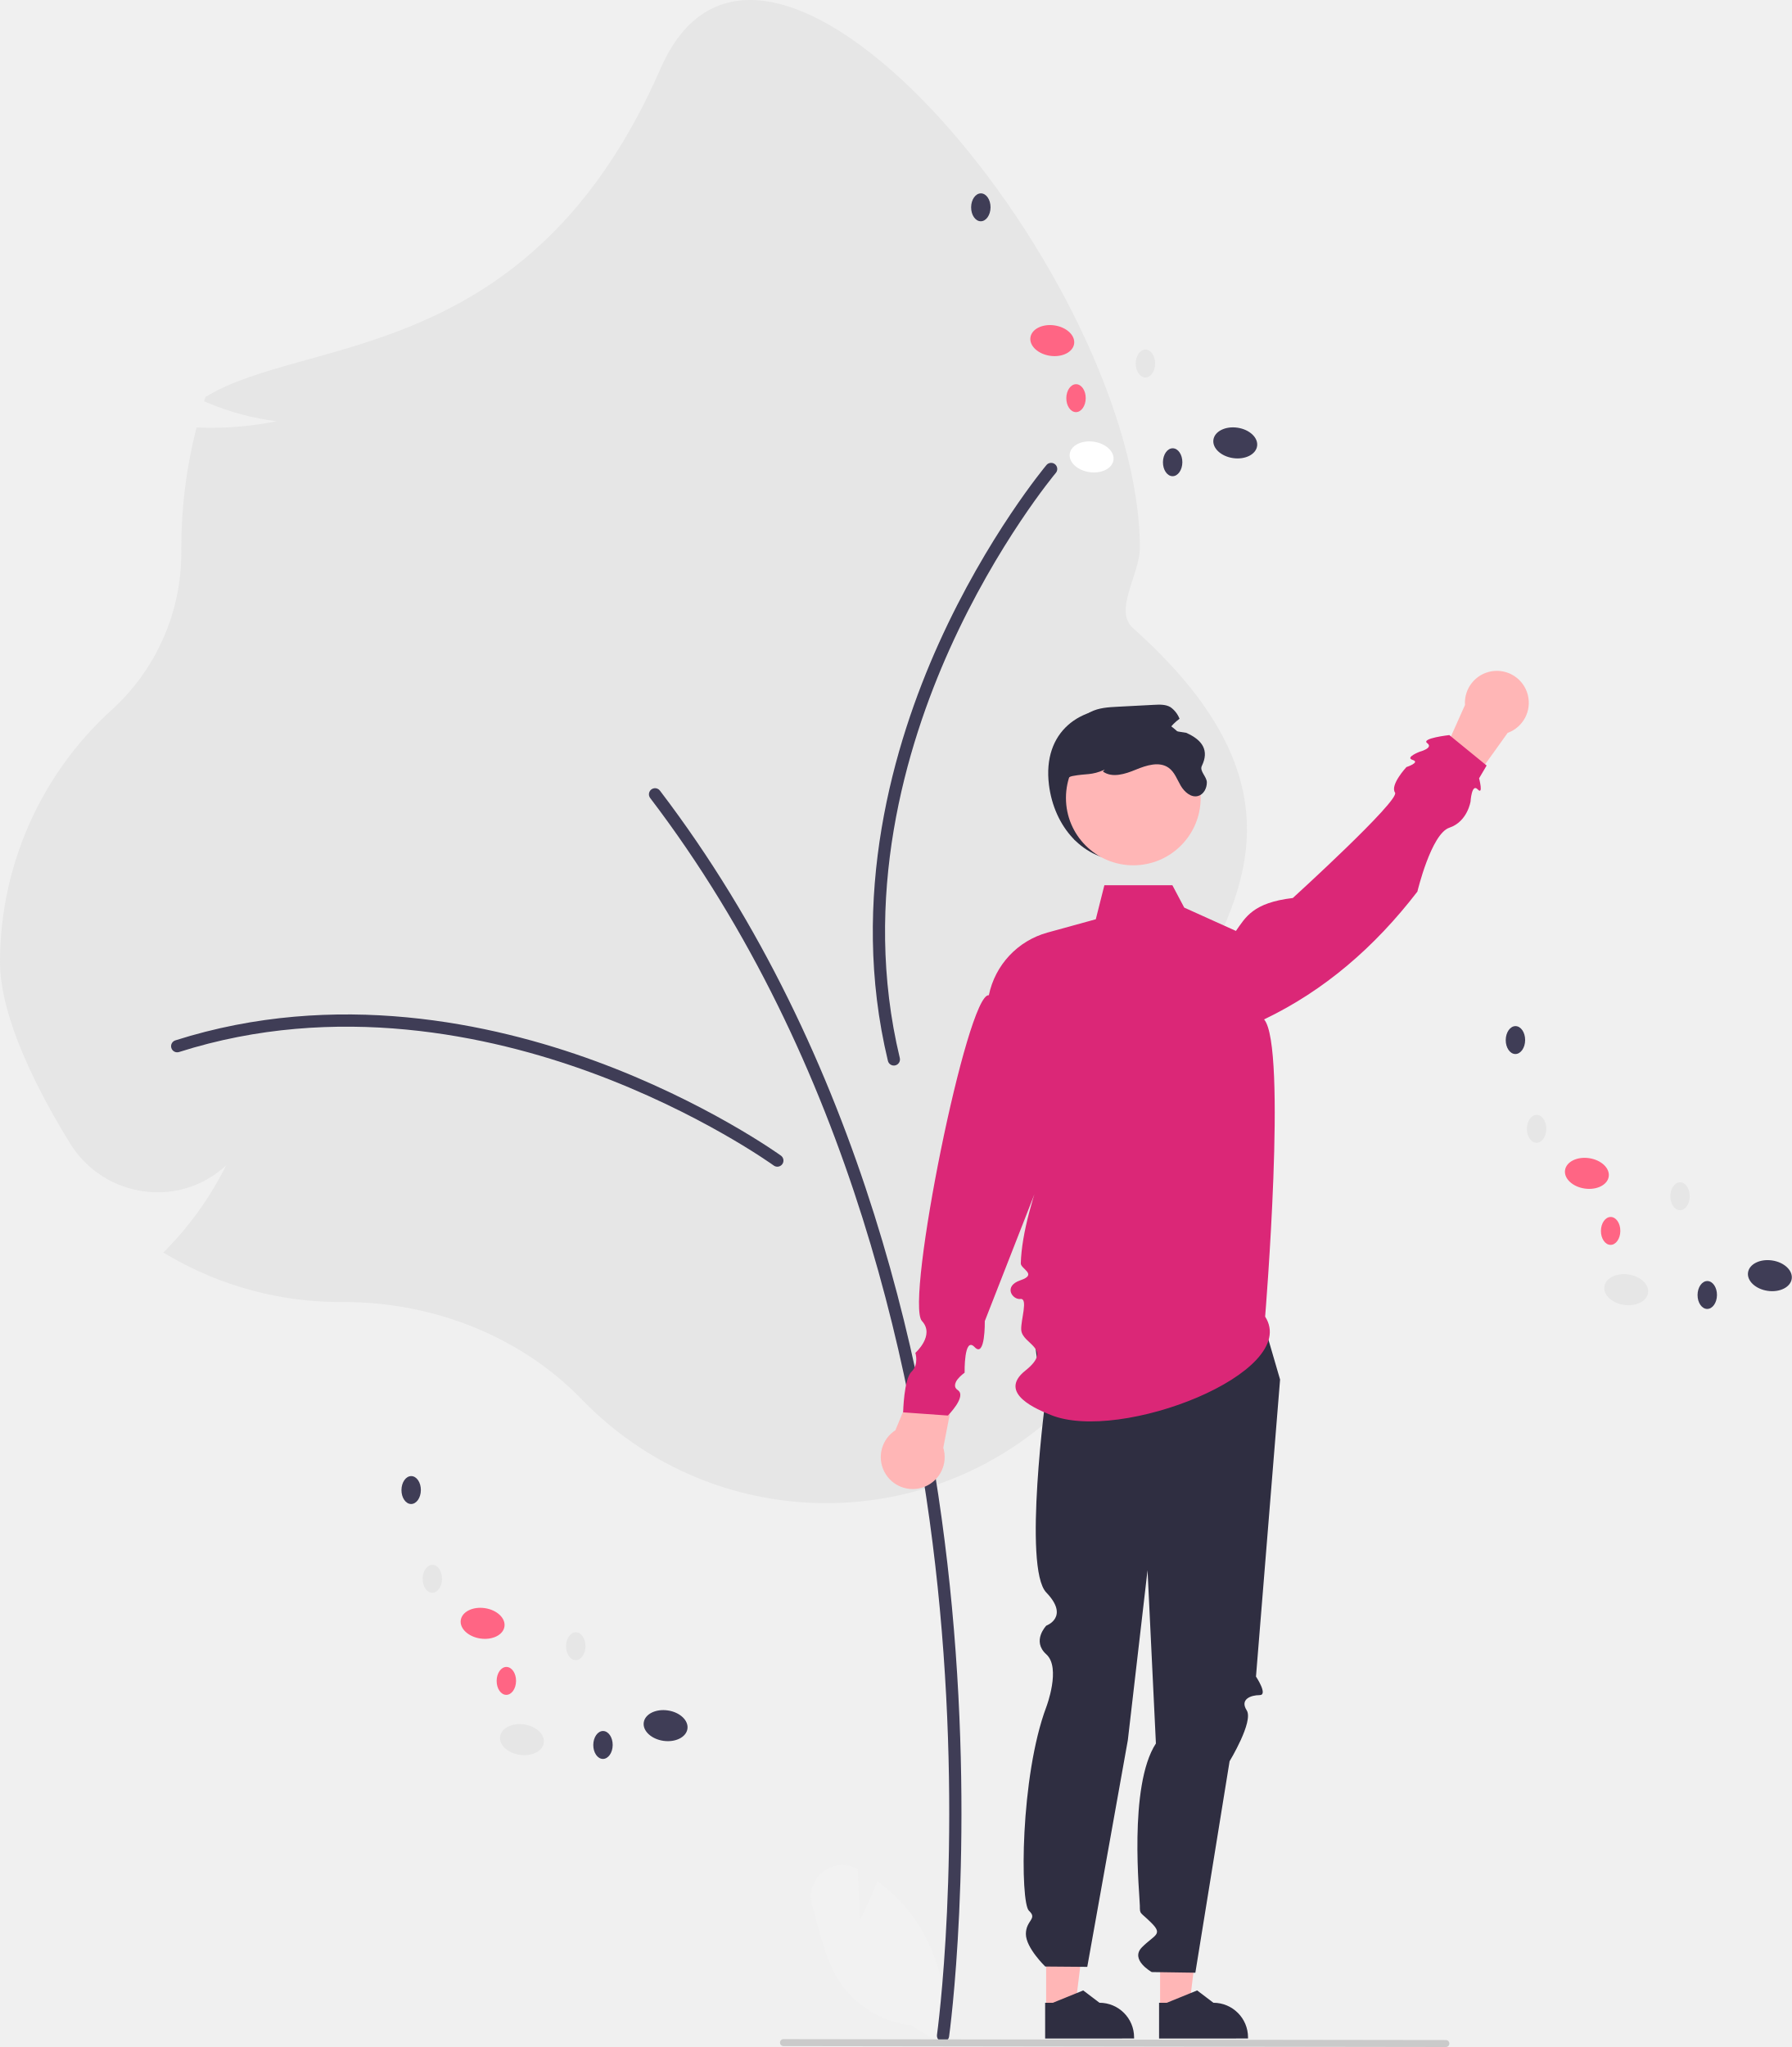
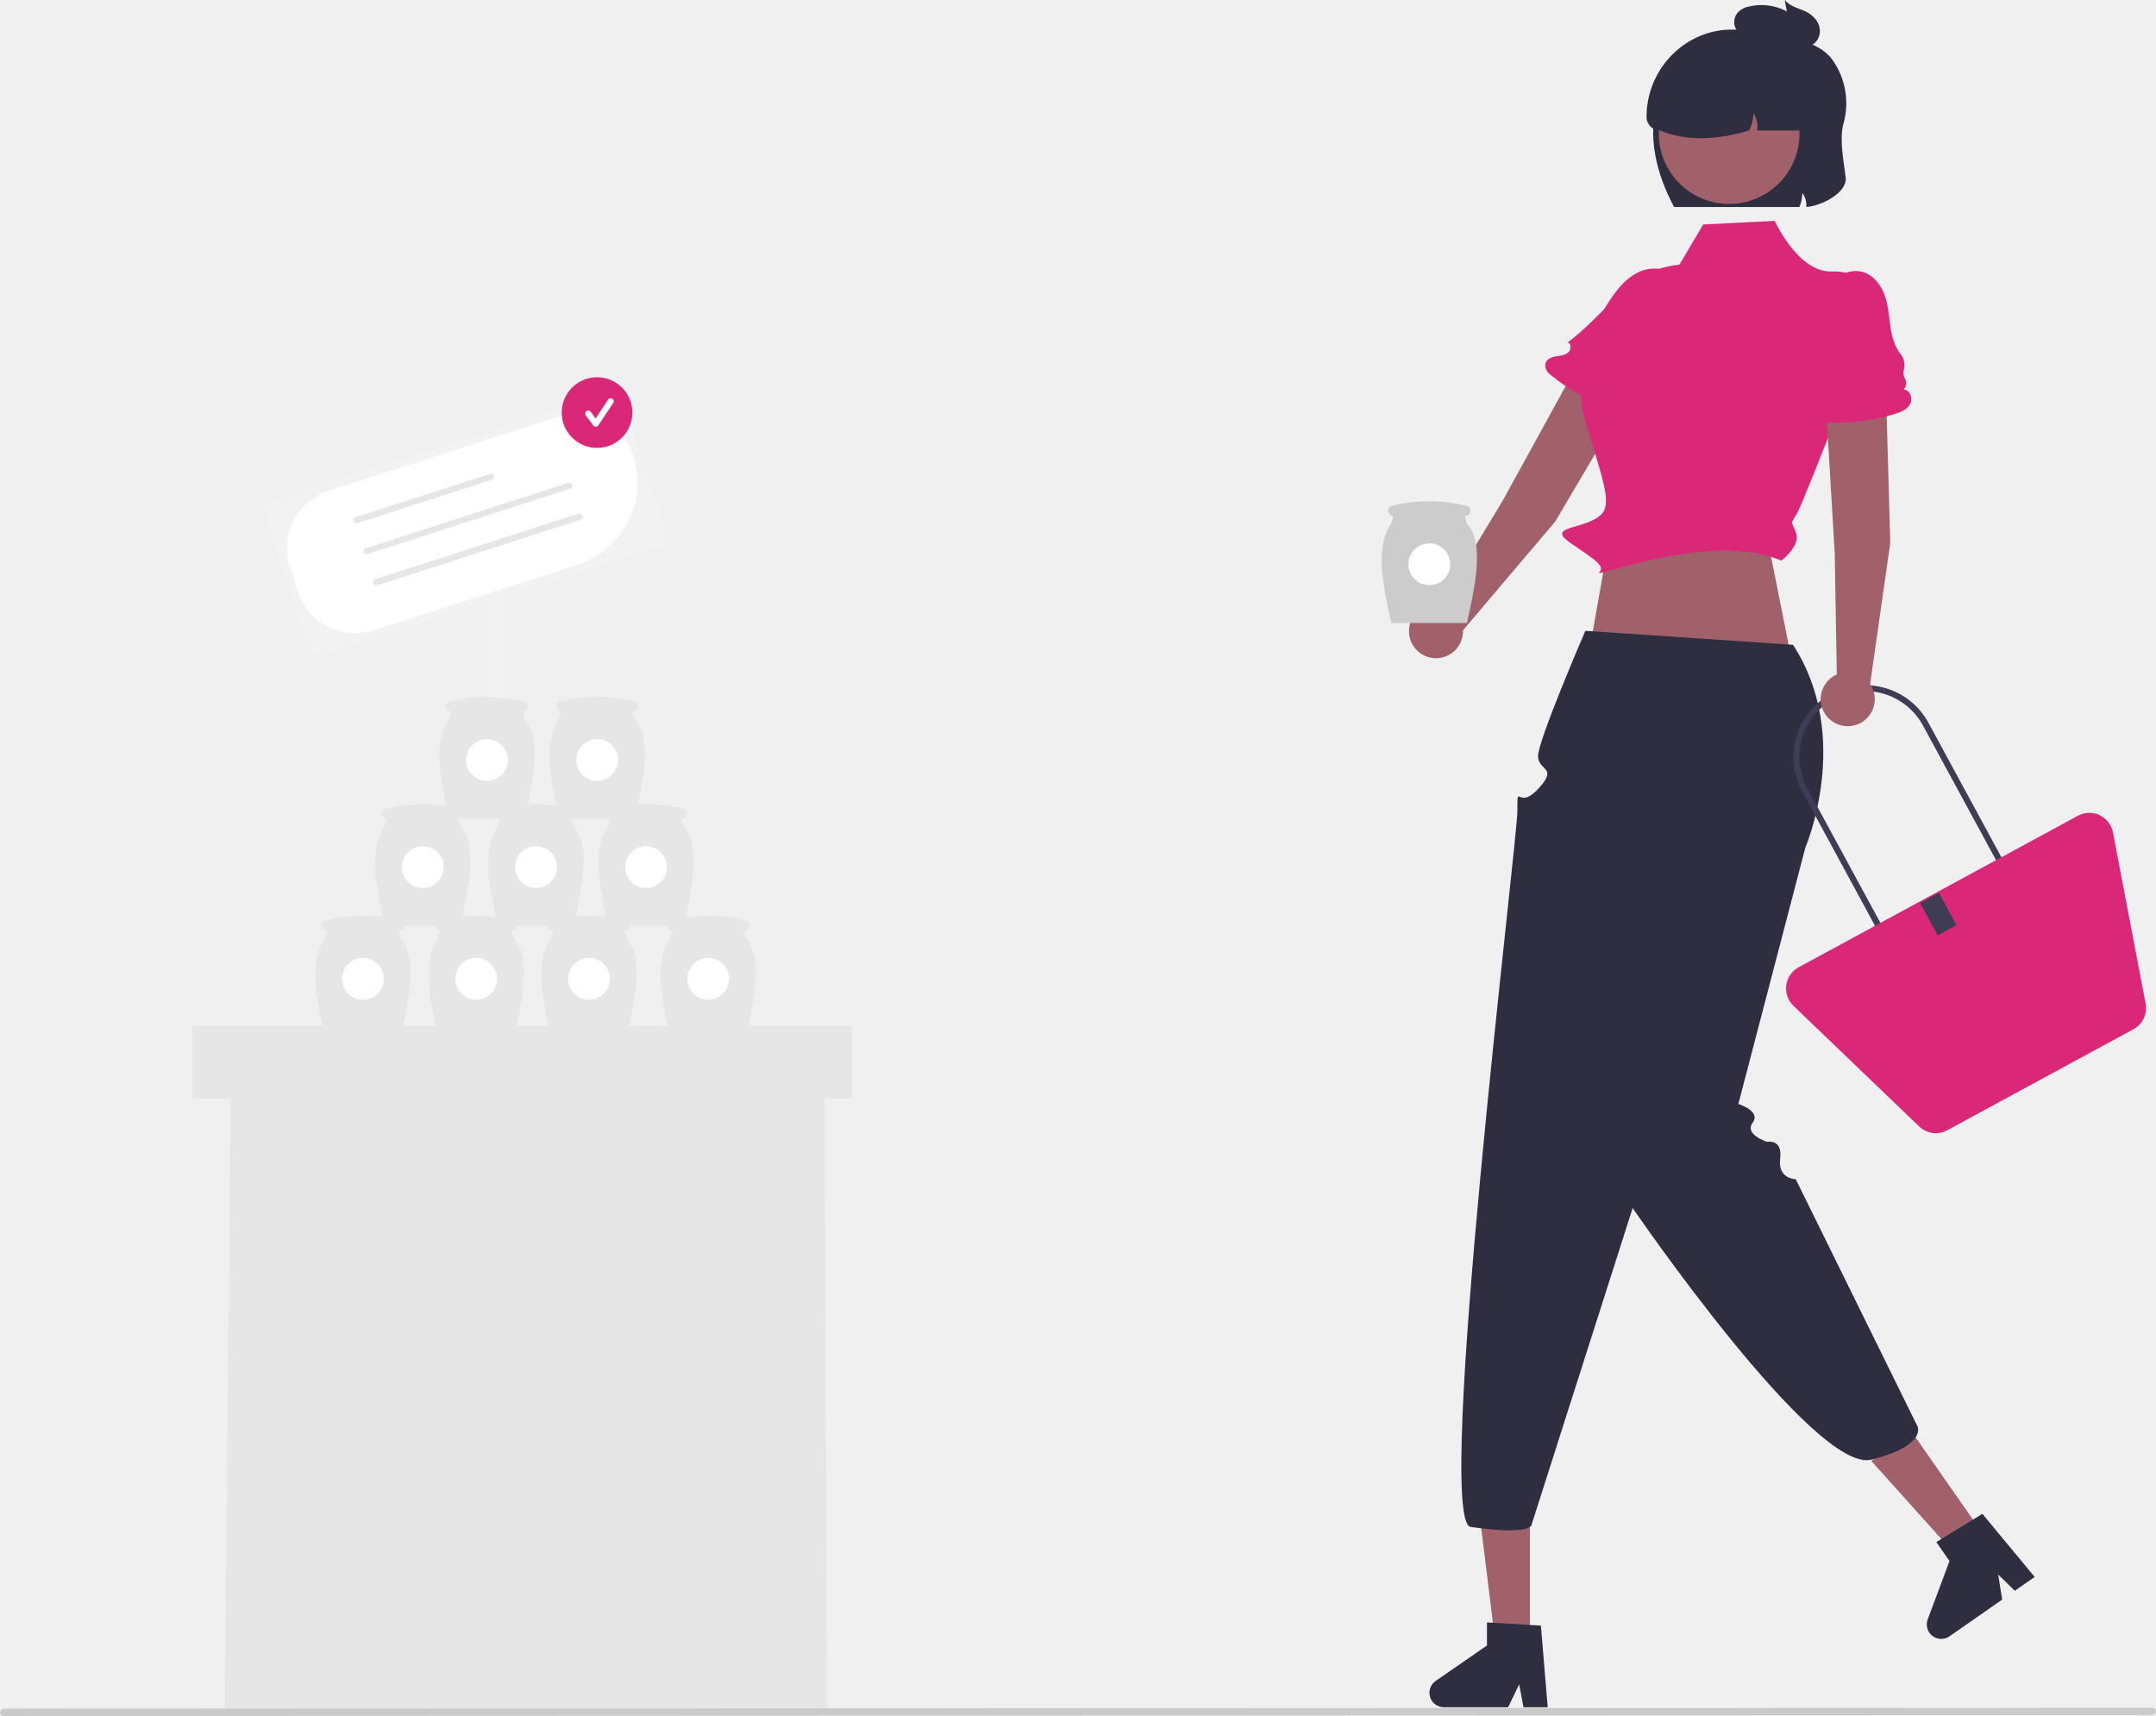
- <svg xmlns="http://www.w3.org/2000/svg" width="613.353" height="700.561" viewBox="0 0 613.353 700.561" role="img" artist="Katerina Limpitsouni" source="https://undraw.co/">
-   <path d="M587.667,756.931l-.782-17.576q-.122-.065-.244-.129c-8.376-4.395-17.976,3.561-15.3,12.634,2.517,8.537,4.208,17.74,8.816,25.212a34.144,34.144,0,0,0,25.038,15.779l10.642,6.516a57.215,57.215,0,0,0-12.06-46.364,55.267,55.267,0,0,0-10.157-9.438C591.072,750.285,587.667,756.931,587.667,756.931Z" transform="translate(-293.3236 -99.71938)" fill="#f2f2f2" />
-   <path d="M492.391,578.564c-20.488-21.129-50.178-33.247-81.457-33.247l-1.207.003a116.315,116.315,0,0,1-58.635-15.835l-1.852-1.079,1.492-1.537a113.373,113.373,0,0,0,19.993-28.306,34.282,34.282,0,0,1-27.668,8.938,35.104,35.104,0,0,1-25.77-16.506c-10.932-17.738-23.964-42.907-23.964-62.08a116.669,116.669,0,0,1,38.063-86.091,72.651,72.651,0,0,0,24-54.171l-.006-1.453a164.774,164.774,0,0,1,4.891-39.873l.33-1.317,1.355.047a111.391,111.391,0,0,0,26.047-2.182,87.918,87.918,0,0,1-23.36-6.213l-1.458-.59.495-1.494C397.782,214.464,474.758,225.398,519.437,123.175,555.666,40.285,683.493,196.755,683.493,287.199c0,9.229-9.133,21.424-2.296,27.524,73.91,65.938,22.913,108.28,6.835,150.885-3.815,10.109,4.457,21.206,4.457,32.142,0,1.856-.047,3.771-.141,5.693l-.142,2.955-2.464-1.64a81.626,81.626,0,0,1-13.48-11.056,71.135,71.135,0,0,1-2.256,61.412c-7.746,14.619-15.239,25.085-22.272,31.105a116.29,116.29,0,0,1-159.343-7.656Z" transform="translate(-293.3236 -99.71938)" fill="#e6e6e6" />
-   <path d="M616.132,798.499a2.093,2.093,0,0,0,2.07-1.798c.089-.625,8.8-63.454.977-146.956-7.225-77.116-30.429-188.191-99.939-279.415a2.094,2.094,0,1,0-3.33,2.538c68.91,90.436,91.926,200.696,99.101,277.267,7.778,83.016-.865,145.355-.953,145.975a2.095,2.095,0,0,0,2.075,2.389Z" transform="translate(-293.3236 -99.71938)" fill="#3f3d56" />
-   <path d="M559.407,499.005a2.093,2.093,0,0,0,1.232-3.787c-.252-.183-25.681-18.506-63.697-32.425-35.143-12.866-88.582-24.53-143.597-7.02a2.093,2.093,0,1,0,1.27,3.989c53.888-17.15,106.359-5.679,140.888,6.963,37.473,13.72,62.427,31.7,62.675,31.88A2.085,2.085,0,0,0,559.407,499.005Z" transform="translate(-293.3236 -99.71938)" fill="#3f3d56" />
-   <path d="M655.22,260.373a2.093,2.093,0,0,0-3.688-1.502c-.201.238-20.307,24.282-36.928,61.196-15.363,34.125-30.845,86.585-17.343,142.719a2.093,2.093,0,1,0,4.07-.979c-13.224-54.983,1.996-106.491,17.091-140.021,16.383-36.388,36.113-59.982,36.311-60.216A2.085,2.085,0,0,0,655.22,260.373Z" transform="translate(-293.3236 -99.71938)" fill="#3f3d56" />
-   <path d="M652.386,368.317c1.766,14.25,11.641,26,26,26a26,26,0,0,0,26-26c0-14.359-11.702-24.672-26-26C663.216,340.908,650.119,350.021,652.386,368.317Z" transform="translate(-293.3236 -99.71938)" fill="#2f2e41" />
-   <polygon points="397.105 687.328 407.006 687.327 411.716 649.137 397.103 649.138 397.105 687.328" fill="#ffb6b6" />
-   <path d="M690.081,797.376l30.447-.001v-.385A11.851,11.851,0,0,0,708.677,785.139H708.676l-5.562-4.219-10.377,4.22-2.658 0Z" transform="translate(-293.3236 -99.71938)" fill="#2f2e41" />
-   <polygon points="358.105 687.328 368.006 687.327 372.716 649.137 358.103 649.138 358.105 687.328" fill="#ffb6b6" />
-   <path d="M651.081,797.376l30.447-.001v-.385A11.851,11.851,0,0,0,669.677,785.139H669.676l-5.562-4.219-10.377,4.22-2.658 0Z" transform="translate(-293.3236 -99.71938)" fill="#2f2e41" />
-   <path d="M724.501,547.856l7,24L723.254,673.501s4.246,6.355,1.246,6.355-6.847,1.409-4.423,5.205-5.86,17.421-5.86,17.421l-11.717,72.374-14.929-.22s-7.59-4.228-3.33-8.504,7.26-4.276,3.26-8.276-4-2.795-4-5.898-4.008-41.016,5.496-55.559l-2.864-59.295-6.745,58.161-13.888,77.591-14.382-.118s-6.643-6.403-6.63-11.142,4.104-5.133,1.058-7.936-3.046-45.866,5.954-69.803c0,0,5.091-13.374-.012-17.957s-.006-9.827-.006-9.827,8.082-2.921-.007-11.339-.044-67.949-.044-67.949-8.843-24.031.113-33.48S724.501,547.856,724.501,547.856Z" transform="translate(-293.3236 -99.71938)" fill="#2f2e41" />
-   <path d="M599.826,589.206l12.489-30.182,9.84,5.467-5.943,30.703a10.935,10.935,0,1,1-16.387-5.987Z" transform="translate(-293.3236 -99.71938)" fill="#ffb6b6" />
-   <path d="M809.4,350.535l-19.003,26.568-8.345-7.554,12.745-28.558A10.935,10.935,0,1,1,809.4,350.535Z" transform="translate(-293.3236 -99.71938)" fill="#ffb6b6" />
-   <path d="M726.386,550.317c12.326,19.118-49.631,43.381-73.404,33.64-4.163-1.706-18.482-7.339-8.694-15.15s-1.135-8.91-1.393-13.994c-.173-3.399,2.459-10.856-.287-10.536s-5.96-4.381.021-6.404.064-3.868.117-5.788c.572-20.955,16.65-54.287,16.65-54.287l-28.971,74.057s.214,12.812-3.48,8.897-3.426,8.757-3.426,8.757-5.494,3.834-2.335,5.968-3.401,8.694-3.401,8.694l-15.307-1.093s.24-11.371,2.853-13.885,1.33-6.471,1.33-6.471,6.805-6.023,2.243-10.914c-5.867-6.29,15.524-112.53,22.906-111.478a28.12,28.12,0,0,1,20.08-21.452l16.532-4.552,2.936-11.647h23.279l4.055,7.653,17.698,7.987c3.334-4.704,5.825-9.66,19.475-11.267,0,0,36.783-33.467,34.987-36.08s3.906-8.731,3.906-8.731,4.87-1.594,2.122-2.445,2.446-2.818,2.446-2.818,4.81-1.264,2.542-2.928,7.571-2.758,7.571-2.758l12.767,10.417-2.58,4.375s1.573,5.958-.48,3.783-2.44,4.137-2.44,4.137-1.049,6.912-7.267,8.994S778.502,404.863,778.502,404.863c-14.665,19.067-31.971,33.941-52.48,43.733C734.015,457.771,726.386,550.317,726.386,550.317Z" transform="translate(-293.3236 -99.71938)" fill="#db2777" />
-   <circle cx="387.937" cy="273.086" r="23.056" fill="#ffb6b6" />
-   <path d="M657.386,375.317c.73,5.01,5,12,4,12s-8.11-20.653-1-22c5.157-.977,6.31-.12,11.13-2.21l-.68.64c3.19,2.32,7.63.89,11.27-.62,3.65-1.5,8.08-2.93,11.28-.62,2.01,1.45,2.86,3.97,4.11,6.11,1.25,2.15,3.56,4.18,5.94,3.52,1.91-.53,3.01-2.67,3-4.65s-2.588-3.864-1.72-5.64c2.573-5.264.259-8.853-5.35-11.33q-3.06-.465-6.12-.95a17.358,17.358,0,0,1,3.84-3.86,8.774,8.774,0,0,0-3.1-3.97c-1.63-.97-3.65-.9-5.54-.8q-6.33.33-12.65.66c-3.12.16-6.35.35-9.14,1.78-3.48,1.79-5.76,5.28-7.42,8.83C655.516,360.187,656.106,366.607,657.386,375.317Z" transform="translate(-293.3236 -99.71938)" fill="#2f2e41" />
-   <path d="M561.476,799.973l226.75.307a1.191,1.191,0,1,0,0-2.381l-226.75-.307a1.191,1.191,0,0,0,0,2.381Z" transform="translate(-293.3236 -99.71938)" fill="#cacaca" />
-   <ellipse cx="471.988" cy="695.094" rx="5.257" ry="7.557" transform="translate(-577.1442 962.365) rotate(-81.72174)" fill="#e6e6e6" />
-   <ellipse cx="521.16" cy="690.296" rx="5.257" ry="7.557" transform="translate(-530.3043 1006.917) rotate(-81.72174)" fill="#3f3d56" />
-   <ellipse cx="458.524" cy="655.286" rx="5.257" ry="7.557" transform="translate(-549.2768 914.9641) rotate(-81.72174)" fill="#ff6584" />
-   <ellipse cx="441.313" cy="640.043" rx="4.776" ry="3.322" transform="translate(-495.3721 976.7843) rotate(-89.56675)" fill="#e6e6e6" />
-   <ellipse cx="434.067" cy="609.671" rx="4.776" ry="3.322" transform="translate(-472.1923 939.3968) rotate(-89.56675)" fill="#3f3d56" />
-   <ellipse cx="490.412" cy="663.123" rx="4.776" ry="3.322" transform="translate(-469.7236 1048.788) rotate(-89.56675)" fill="#e6e6e6" />
-   <ellipse cx="466.651" cy="674.987" rx="4.776" ry="3.322" transform="translate(-505.1694 1036.801) rotate(-89.56675)" fill="#ff6584" />
-   <ellipse cx="499.728" cy="696.915" rx="4.776" ry="3.322" transform="translate(-494.2694 1091.639) rotate(-89.56675)" fill="#3f3d56" />
-   <ellipse cx="849.988" cy="541.094" rx="5.257" ry="7.557" transform="translate(-101.1735 1204.599) rotate(-81.72174)" fill="#e6e6e6" />
-   <ellipse cx="899.16" cy="536.296" rx="5.257" ry="7.557" transform="translate(-54.33364 1249.151) rotate(-81.72174)" fill="#3f3d56" />
-   <ellipse cx="836.524" cy="501.286" rx="5.257" ry="7.557" transform="matrix(0.14398, -0.98958, 0.98958, 0.14398, -73.30606, 1157.199)" fill="#ff6584" />
-   <ellipse cx="819.313" cy="486.043" rx="4.776" ry="3.322" transform="translate(33.76519 1201.938) rotate(-89.56675)" fill="#e6e6e6" />
-   <ellipse cx="812.067" cy="455.671" rx="4.776" ry="3.322" transform="translate(56.94499 1164.55) rotate(-89.56675)" fill="#3f3d56" />
-   <ellipse cx="868.412" cy="509.123" rx="4.776" ry="3.322" transform="translate(59.41371 1273.942) rotate(-89.56675)" fill="#e6e6e6" />
-   <ellipse cx="844.651" cy="520.987" rx="4.776" ry="3.322" transform="translate(23.96793 1261.955) rotate(-89.56675)" fill="#ff6584" />
-   <ellipse cx="877.728" cy="542.915" rx="4.776" ry="3.322" transform="translate(34.86796 1316.793) rotate(-89.56675)" fill="#3f3d56" />
-   <ellipse cx="666.988" cy="256.094" rx="5.257" ry="7.557" transform="translate(24.20544 779.5407) rotate(-81.72174)" fill="#fff" />
-   <ellipse cx="716.16" cy="251.296" rx="5.257" ry="7.557" transform="translate(71.04527 824.0926) rotate(-81.72174)" fill="#3f3d56" />
-   <ellipse cx="653.524" cy="216.286" rx="5.257" ry="7.557" transform="translate(52.07285 732.1398) rotate(-81.72174)" fill="#ff6584" />
-   <ellipse cx="636.313" cy="201.043" rx="4.776" ry="3.322" transform="translate(137.1408 736.0982) rotate(-89.56675)" fill="#e6e6e6" />
-   <ellipse cx="629.067" cy="170.671" rx="4.776" ry="3.322" transform="translate(160.3206 698.7107) rotate(-89.56675)" fill="#3f3d56" />
-   <ellipse cx="685.412" cy="224.123" rx="4.776" ry="3.322" transform="translate(162.7893 808.102) rotate(-89.56675)" fill="#e6e6e6" />
-   <ellipse cx="661.651" cy="235.987" rx="4.776" ry="3.322" transform="translate(127.3435 796.1152) rotate(-89.56675)" fill="#ff6584" />
-   <ellipse cx="694.728" cy="257.915" rx="4.776" ry="3.322" transform="translate(138.2436 850.9534) rotate(-89.56675)" fill="#3f3d56" />
+ <svg xmlns="http://www.w3.org/2000/svg" width="704.726" height="560.956" viewBox="0 0 704.726 560.956" role="img" artist="Katerina Limpitsouni" source="https://undraw.co/">
+   <rect x="159.703" y="191.736" width="5" height="55" fill="#f2f2f2" />
+   <polygon points="270.438 559.992 73.438 559.992 73.658 537.104 73.678 535.114 75.438 355.992 269.438 355.992 269.688 407.738 269.698 409.728 270.438 559.992" fill="#e6e6e6" />
+   <path d="M756.006,339.989,787.882,285.95a10.127,10.127,0,0,0-3.481-13.775l0,0a10.127,10.127,0,0,0-14.179,3.865l-31.391,57.148-20.538,33.921a8.837,8.837,0,1,0,7.558,8.456Z" transform="translate(-247.6368 -169.5221)" fill="#a0616a" />
+   <path d="M786.352,299.891h0a2.986,2.986,0,0,0,2.298-2.797,3.874,3.874,0,0,1,.845-2.207,3.562,3.562,0,0,1,.32-.341,5.843,5.843,0,0,0,1.913-5.052c-.41-3.068.698-6.626,2.057-9.564,1.487-3.215,3.17-6.398,3.845-9.875.972-5.016-.504-10.961-6.687-12.448a11.761,11.761,0,0,0-7.823.951c-5.095,2.456-8.207,7.343-11.139,12.047,0,0-7.006,7.29-11.891,10.833,1.276.494,1.119,2.528.061,3.395-1.058.867-2.528.95-3.879,1.167-1.703.273-3.638,1.052-3.534,3.171a3.682,3.682,0,0,0,1.386,2.604,69.582,69.582,0,0,0,25.2,13.267c2.049.585,4.346,1.052,6.23.056S788.171,301,786.352,299.891Z" transform="translate(-247.6368 -169.5221)" fill="#db2777" />
+   <polygon points="587.328 224.152 522.328 223.152 520.328 208.152 526.328 174.152 577.328 174.152 587.328 224.152" fill="#a0616a" />
+   <polygon points="500.069 538.978 489.031 538.978 483.778 496.405 500.069 496.405 500.069 538.978" fill="#a0616a" />
+   <path d="M753.531,727.625H745.616l-1.413-7.473-3.619,7.473-20.994,0a4.719,4.719,0,0,1-2.682-8.603l16.765-11.579,0-7.555,17.634,1.053Z" transform="translate(-247.6368 -169.5221)" fill="#2f2e41" />
+   <polygon points="649.348 503.147 640.294 509.46 611.634 477.542 624.997 468.225 649.348 503.147" fill="#a0616a" />
+   <path d="M912.702,685.024l-6.493,4.527-5.433-5.322,1.306,8.2-17.221,12.008a4.719,4.719,0,0,1-7.12-5.523l7.129-19.087-4.321-6.197,15.067-9.223Z" transform="translate(-247.6368 -169.5221)" fill="#2f2e41" />
+   <path d="M951.179,730.171l-702.357.307a1.191,1.191,0,0,1,0-2.381l702.357-.307a1.191,1.191,0,0,1,0,2.381Z" transform="translate(-247.6368 -169.5221)" fill="#cacaca" />
+   <rect x="62.934" y="335.384" width="215.498" height="23.768" fill="#e6e6e6" />
+   <path d="M452.463,476.271l-.73-2.56h.164a1.707,1.707,0,0,0,0-3.414,50.781,50.781,0,0,0-23.469,0,1.706,1.706,0,0,0-.02,3.412l-.694,2.562c-5.385,7.486-2.75,19.922,0,32.43h24.749C455.574,495.068,457.93,482.121,452.463,476.271Z" transform="translate(-247.6368 -169.5221)" fill="#e6e6e6" />
+   <circle cx="192.526" cy="319.977" r="6.827" fill="#fff" />
+   <path d="M471.134,439.74l-.73-2.56h.164a1.707,1.707,0,0,0,0-3.414,50.78,50.78,0,0,0-23.469,0,1.706,1.706,0,0,0-.02,3.412l-.694,2.562c-5.385,7.486-2.75,19.922,0,32.43h24.749C474.245,458.537,476.601,445.59,471.134,439.74Z" transform="translate(-247.6368 -169.5221)" fill="#e6e6e6" />
+   <circle cx="211.197" cy="283.446" r="6.827" fill="#fff" />
+   <path d="M435.134,439.74l-.73-2.56h.164a1.707,1.707,0,0,0,0-3.414,50.78,50.78,0,0,0-23.469,0,1.706,1.706,0,0,0-.02,3.412l-.694,2.562c-5.385,7.486-2.75,19.922,0,32.43h24.749C438.245,458.537,440.601,445.59,435.134,439.74Z" transform="translate(-247.6368 -169.5221)" fill="#e6e6e6" />
+   <circle cx="175.197" cy="283.446" r="6.827" fill="#fff" />
+   <path d="M419.134,404.74l-.73-2.56h.164a1.707,1.707,0,0,0,0-3.414,50.78,50.78,0,0,0-23.469,0,1.706,1.706,0,0,0-.02,3.412l-.694,2.562c-5.385,7.486-2.75,19.922,0,32.43h24.749C422.245,423.537,424.601,410.59,419.134,404.74Z" transform="translate(-247.6368 -169.5221)" fill="#e6e6e6" />
+   <circle cx="159.197" cy="248.446" r="6.827" fill="#fff" />
+   <path d="M455.134,404.74l-.73-2.56h.164a1.707,1.707,0,0,0,0-3.414,50.78,50.78,0,0,0-23.469,0,1.706,1.706,0,0,0-.02,3.412l-.694,2.562c-5.385,7.486-2.75,19.922,0,32.43h24.749C458.245,423.537,460.601,410.59,455.134,404.74Z" transform="translate(-247.6368 -169.5221)" fill="#e6e6e6" />
+   <circle cx="195.197" cy="248.446" r="6.827" fill="#fff" />
+   <path d="M398.134,439.74l-.73-2.56h.164a1.707,1.707,0,0,0,0-3.414,50.78,50.78,0,0,0-23.469,0,1.706,1.706,0,0,0-.02,3.412l-.694,2.562c-5.385,7.486-2.75,19.922,0,32.43h24.749C401.245,458.537,403.601,445.59,398.134,439.74Z" transform="translate(-247.6368 -169.5221)" fill="#e6e6e6" />
+   <circle cx="138.197" cy="283.446" r="6.827" fill="#fff" />
+   <path d="M727.134,340.74l-.73-2.56h.164a1.707,1.707,0,0,0,0-3.414,50.78,50.78,0,0,0-23.469,0,1.706,1.706,0,0,0-.02,3.412l-.694,2.562c-5.385,7.486-2.75,19.922,0,32.43h24.749C730.245,359.537,732.601,346.59,727.134,340.74Z" transform="translate(-247.6368 -169.5221)" fill="#ccc" />
+   <circle cx="467.197" cy="184.446" r="6.827" fill="#fff" />
+   <path d="M378.589,476.271,377.859,473.711h.164a1.707,1.707,0,0,0,0-3.414,50.781,50.781,0,0,0-23.469,0,1.706,1.706,0,0,0-.02,3.412l-.694,2.562c-5.385,7.486-2.75,19.922,0,32.43h24.749C381.7,495.068,384.056,482.121,378.589,476.271Z" transform="translate(-247.6368 -169.5221)" fill="#e6e6e6" />
+   <circle cx="118.652" cy="319.977" r="6.827" fill="#fff" />
+   <path d="M415.589,476.271,414.859,473.711h.164a1.707,1.707,0,0,0,0-3.414,50.781,50.781,0,0,0-23.469,0,1.706,1.706,0,0,0-.02,3.412l-.694,2.562c-5.385,7.486-2.75,19.922,0,32.43h24.749C418.7,495.068,421.056,482.121,415.589,476.271Z" transform="translate(-247.6368 -169.5221)" fill="#e6e6e6" />
+   <circle cx="155.652" cy="319.977" r="6.827" fill="#fff" />
+   <path d="M491.429,476.271l-.73-2.56h.164a1.707,1.707,0,0,0,0-3.414,50.781,50.781,0,0,0-23.469,0,1.706,1.706,0,0,0-.02,3.412l-.694,2.562c-5.385,7.486-2.75,19.922,0,32.43h24.749C494.54,495.068,496.896,482.121,491.429,476.271Z" transform="translate(-247.6368 -169.5221)" fill="#e6e6e6" />
+   <circle cx="231.492" cy="319.977" r="6.827" fill="#fff" />
+   <path d="M833.721,380.312l-67.88-4.574s-15.728,36.332-15.476,41.134,6.742,3.356-.003,10.579-6.745-2.777-6.745,7.223-27.271,232-15.271,234c21,3,20-1,20-1l32.953-103.243s59.497,86.982,78.047,82.243,15-11,15-11l-39.745-80.675s-5.925-.011-5.09-6.668-4.222-5.531-4.222-5.531-7.594-2.368-4.769-6.247-4.675-6.124-4.675-6.124l21.889-83.787S853.325,410.45,833.721,380.312Z" transform="translate(-247.6368 -169.5221)" fill="#2f2e41" />
+   <path d="M827.734,241.721l-23.363,1.183-7.799,13.14S774.347,257.674,774.347,275.674s-15.169,10.167-8.085,33.084,8.699,27.334,2.392,30.625-15.208,2.583-7.258,7.937,10.95,7.354,8.95,9.354,37.071-13.735,59.535-3.868c0,0,6.285-4.757,4.875-8.945s-2.178-2.568.206-6.378S862.649,267.414,862.649,267.414s-5.136-9.55-16.219-9.145S827.734,241.721,827.734,241.721Z" transform="translate(-247.6368 -169.5221)" fill="#db2777" />
+   <path d="M909.706,464.255l-41.309,22.418-31.719-58.448a23.5,23.5,0,0,1,41.309-22.418Zm-40.505,19.706,37.793-20.51-30.765-56.69a21.5,21.5,0,1,0-37.793,20.51Z" transform="translate(-247.6368 -169.5221)" fill="#3f3d56" />
+   <path d="M944.995,505.975l-60.85,33.022a7.841,7.841,0,0,1-9.2-1.238L833.854,498.316a7.867,7.867,0,0,1,1.695-12.59l91.265-49.528a7.867,7.867,0,0,1,11.48,5.44l10.676,55.949A7.841,7.841,0,0,1,944.995,505.975Z" transform="translate(-247.6368 -169.5221)" fill="#db2777" />
+   <rect x="877.706" y="462.344" width="7" height="12" transform="translate(-364.3263 307.4973) rotate(-28.48789)" fill="#3f3d56" />
+   <path d="M865.505,346.963l-1.786-62.714a10.127,10.127,0,0,0-10.28-9.807h0a10.127,10.127,0,0,0-9.945,10.821l3.853,65.088.674,39.649a8.837,8.837,0,1,0,10.9,3.134Z" transform="translate(-247.6368 -169.5221)" fill="#a0616a" />
+   <path d="M869.846,296.864h0a2.986,2.986,0,0,0,.457-3.591,3.874,3.874,0,0,1-.46-2.318,3.562,3.562,0,0,1,.089-.459,5.843,5.843,0,0,0-1.07-5.295c-1.981-2.379-2.937-5.98-3.351-9.191-.453-3.513-.722-7.103-2.003-10.406-1.847-4.764-6.262-9.01-12.288-6.978a11.761,11.761,0,0,0-6.116,4.97c-3.005,4.792-3.037,10.585-3.015,16.128l-1.081-2.19a44.967,44.967,0,0,1-3.218,17.691c1.343-.261,2.293,1.544,1.859,2.841-.434,1.297-1.634,2.15-2.662,3.053-1.296,1.138-2.52,2.827-1.304,4.566a3.682,3.682,0,0,0,2.56,1.466,69.581,69.581,0,0,0,28.395-2.186c2.046-.596,4.239-1.424,5.304-3.27S871.976,296.835,869.846,296.864Z" transform="translate(-247.6368 -169.5221)" fill="#db2777" />
+   <path d="M850.153,210.116c-1.34,4.96.2,12.77.78,17.4.62,4.95-7.96,9.38-12.87,9.66a6.989,6.989,0,0,0-1.3-4.6,11.967,11.967,0,0,1-.96,4.61h-40.97c-5.16-9.71-9.55-22.98-4.81-36.7a14.04,14.04,0,0,1,9.7-12.15l22.34-7.15c8.81,0,19.62,1.25,24.49,7.81A24.575,24.575,0,0,1,850.153,210.116Z" transform="translate(-247.6368 -169.5221)" fill="#2f2e41" />
+   <circle cx="565.197" cy="43.664" r="23" fill="#a0616a" />
+   <path d="M841.833,207.186v5h-19.9a7.156,7.156,0,0,0-1.17-5.61,12.192,12.192,0,0,1-1.42,5.61c-11.507,3.403-21.165,3.337-29.079,0a4.431,4.431,0,0,1-4.431-4.431v0c0-15.33,12.084-28.247,27.41-28.563a27.997,27.997,0,0,1,28.59,27.994Z" transform="translate(-247.6368 -169.5221)" fill="#2f2e41" />
+   <path d="M837.912,173.305c-2.371-1.109-5.041-1.58-6.912-3.783l.706,3.732a17.626,17.626,0,0,0-12.55-1.568,6.73,6.73,0,0,0-3.314,1.719,4.957,4.957,0,0,0-1.313,4.08,4.641,4.641,0,0,0,2.077,3.12,8.962,8.962,0,0,0,3.166,1.078q6.943,1.411,13.886,2.823a10.591,10.591,0,0,0,5.32.17,5.22,5.22,0,0,0,3.514-4.516C842.755,176.973,840.283,174.414,837.912,173.305Z" transform="translate(-247.6368 -169.5221)" fill="#2f2e41" />
+   <path d="M462.776,348.187,353.148,383.564a3.876,3.876,0,0,1-4.873-2.495l-13.866-42.971a3.876,3.876,0,0,1,2.495-4.873l109.628-35.376a3.876,3.876,0,0,1,4.873,2.495l13.866,42.971A3.876,3.876,0,0,1,462.776,348.187Z" transform="translate(-247.6368 -169.5221)" fill="#f2f2f2" />
+   <path d="M436.45,354.088l-66.659,21.51a19.709,19.709,0,0,1-24.782-12.69l-2.635-8.167a19.709,19.709,0,0,1,12.69-24.782l74.825-24.146a19.709,19.709,0,0,1,24.782,12.69A28.3,28.3,0,0,1,436.45,354.088Z" transform="translate(-247.6368 -169.5221)" fill="#fff" />
+   <path d="M408.498,326.3,364.435,340.518a.998.998,0,1,1-.613-1.9l44.062-14.219a.998.998,0,0,1,.613,1.9Z" transform="translate(-247.6368 -169.5221)" fill="#e6e6e6" />
+   <path d="M434.074,329.24l-66.367,21.416a.998.998,0,1,1-.613-1.9l66.367-21.416a.998.998,0,0,1,.613,1.9Z" transform="translate(-247.6368 -169.5221)" fill="#e6e6e6" />
+   <path d="M437.346,339.378,370.978,360.795a.998.998,0,1,1-.613-1.9l66.367-21.416a.998.998,0,0,1,.613,1.9Z" transform="translate(-247.6368 -169.5221)" fill="#e6e6e6" />
+   <path d="M437.346,339.378,370.978,360.795a.998.998,0,1,1-.613-1.9l66.367-21.416a.998.998,0,0,1,.613,1.9Z" transform="translate(-247.6368 -169.5221)" fill="#e6e6e6" />
+   <circle cx="195.152" cy="134.87" r="11.551" fill="#db2777" />
+   <path d="M442.383,309.025a.998.998,0,0,1-.799-.4l-2.449-3.266a.999.999,0,1,1,1.598-1.198l1.602,2.136,4.115-6.173a.999.999,0,0,1,1.662,1.108l-4.898,7.348a.999.999,0,0,1-.803.444Z" transform="translate(-247.6368 -169.5221)" fill="#fff" />
</svg>
